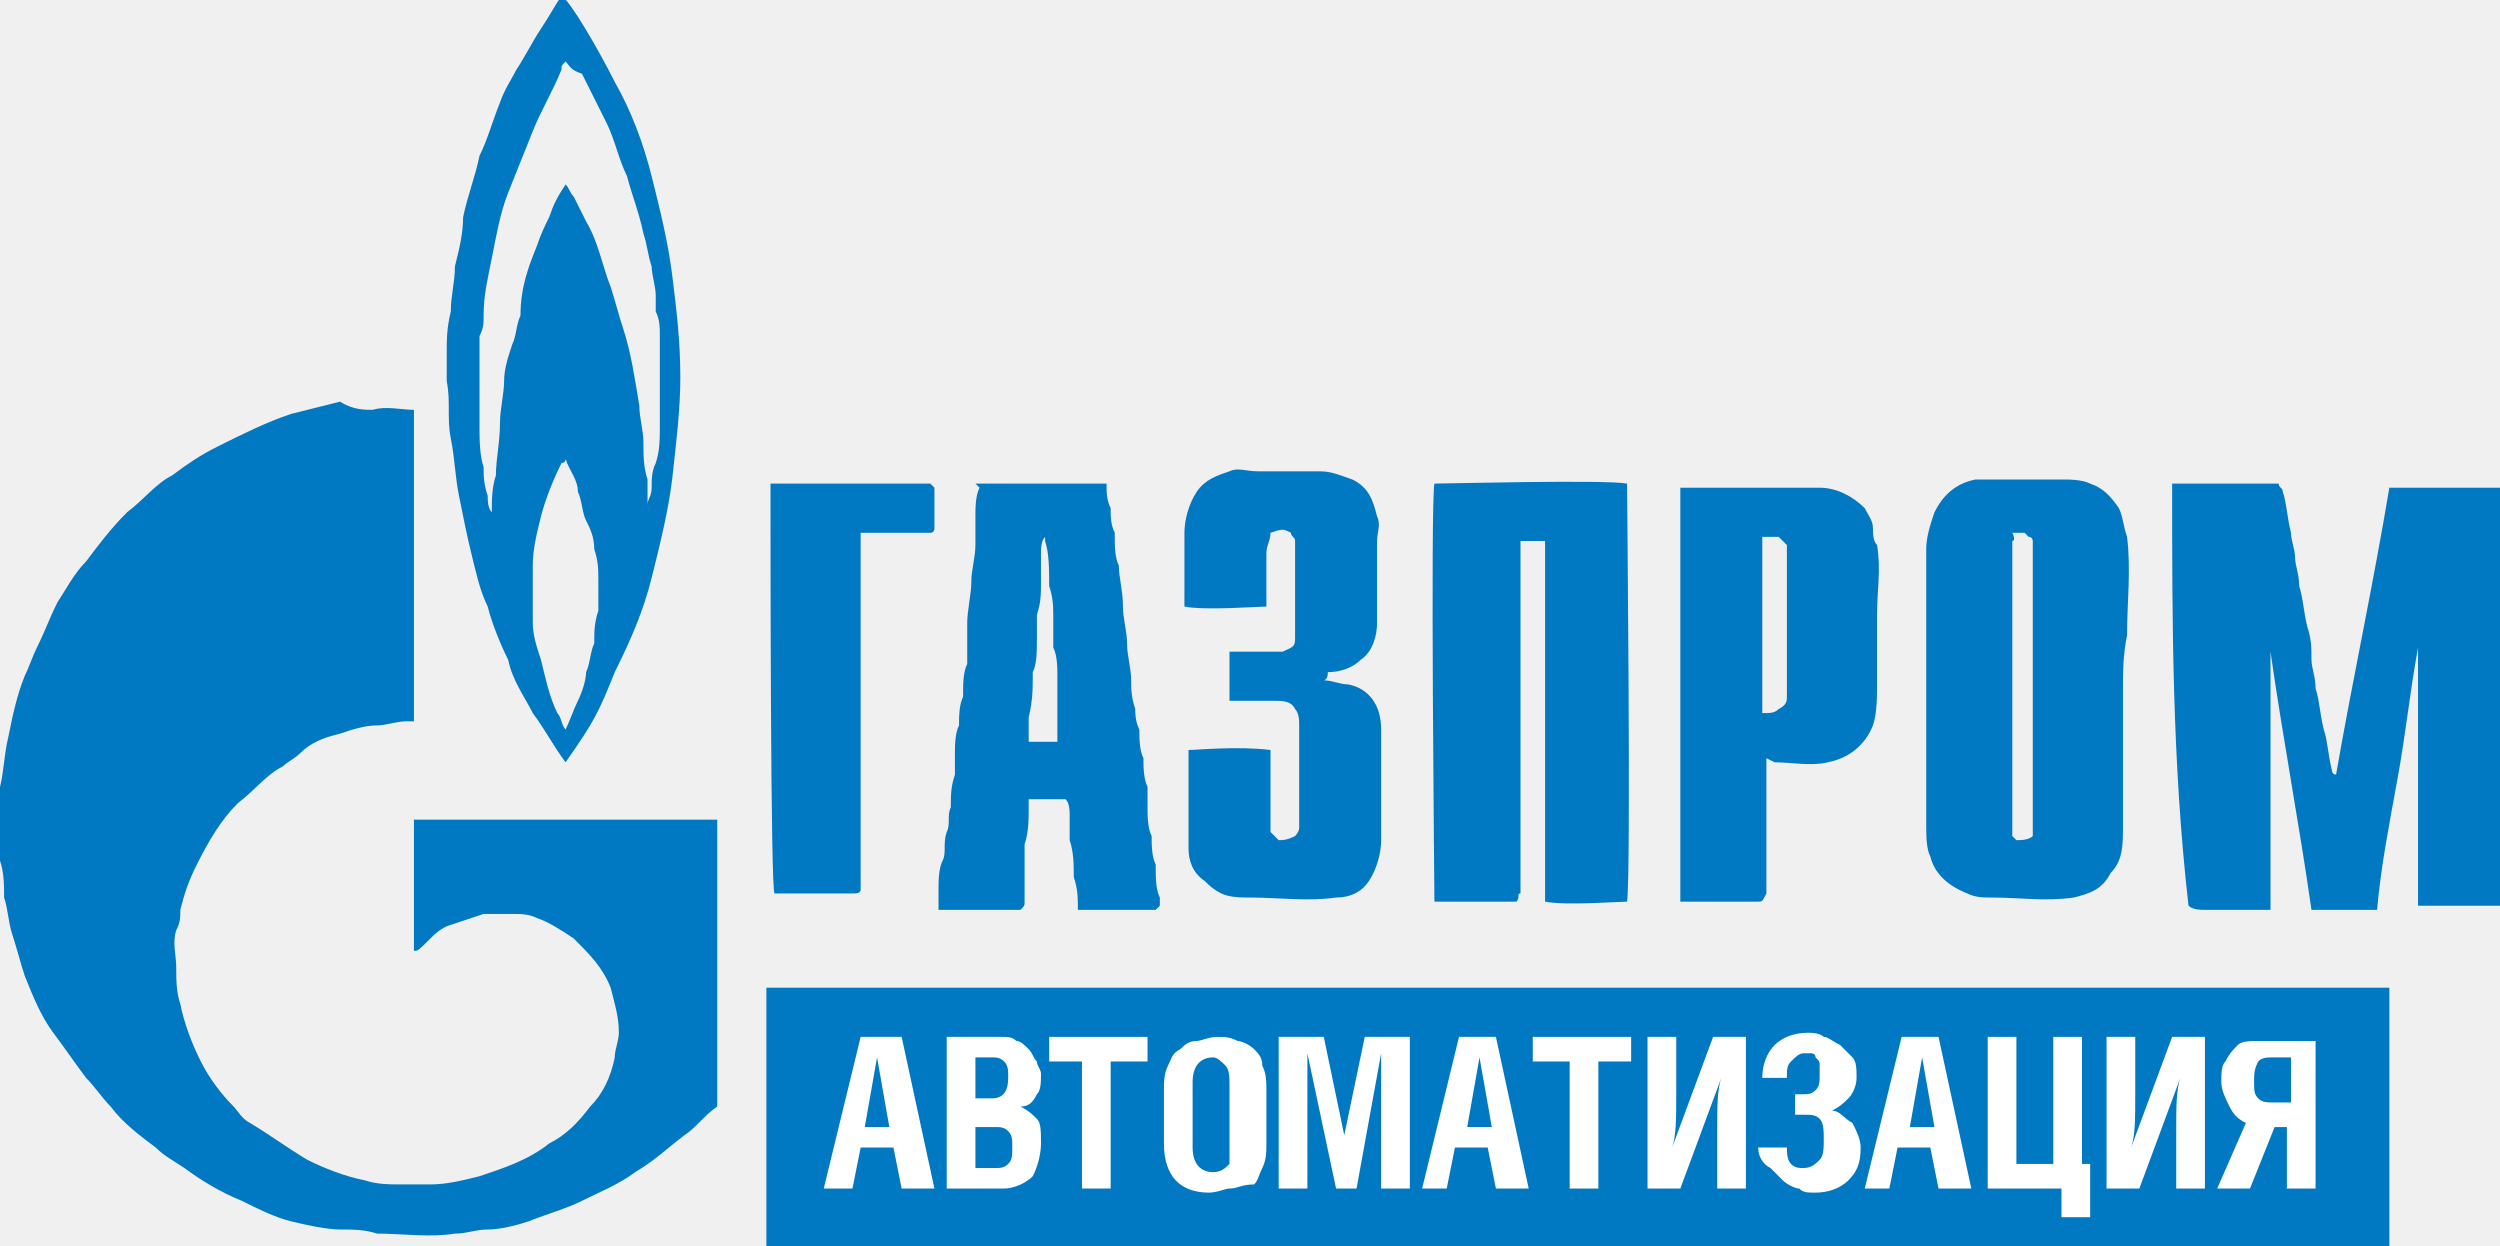
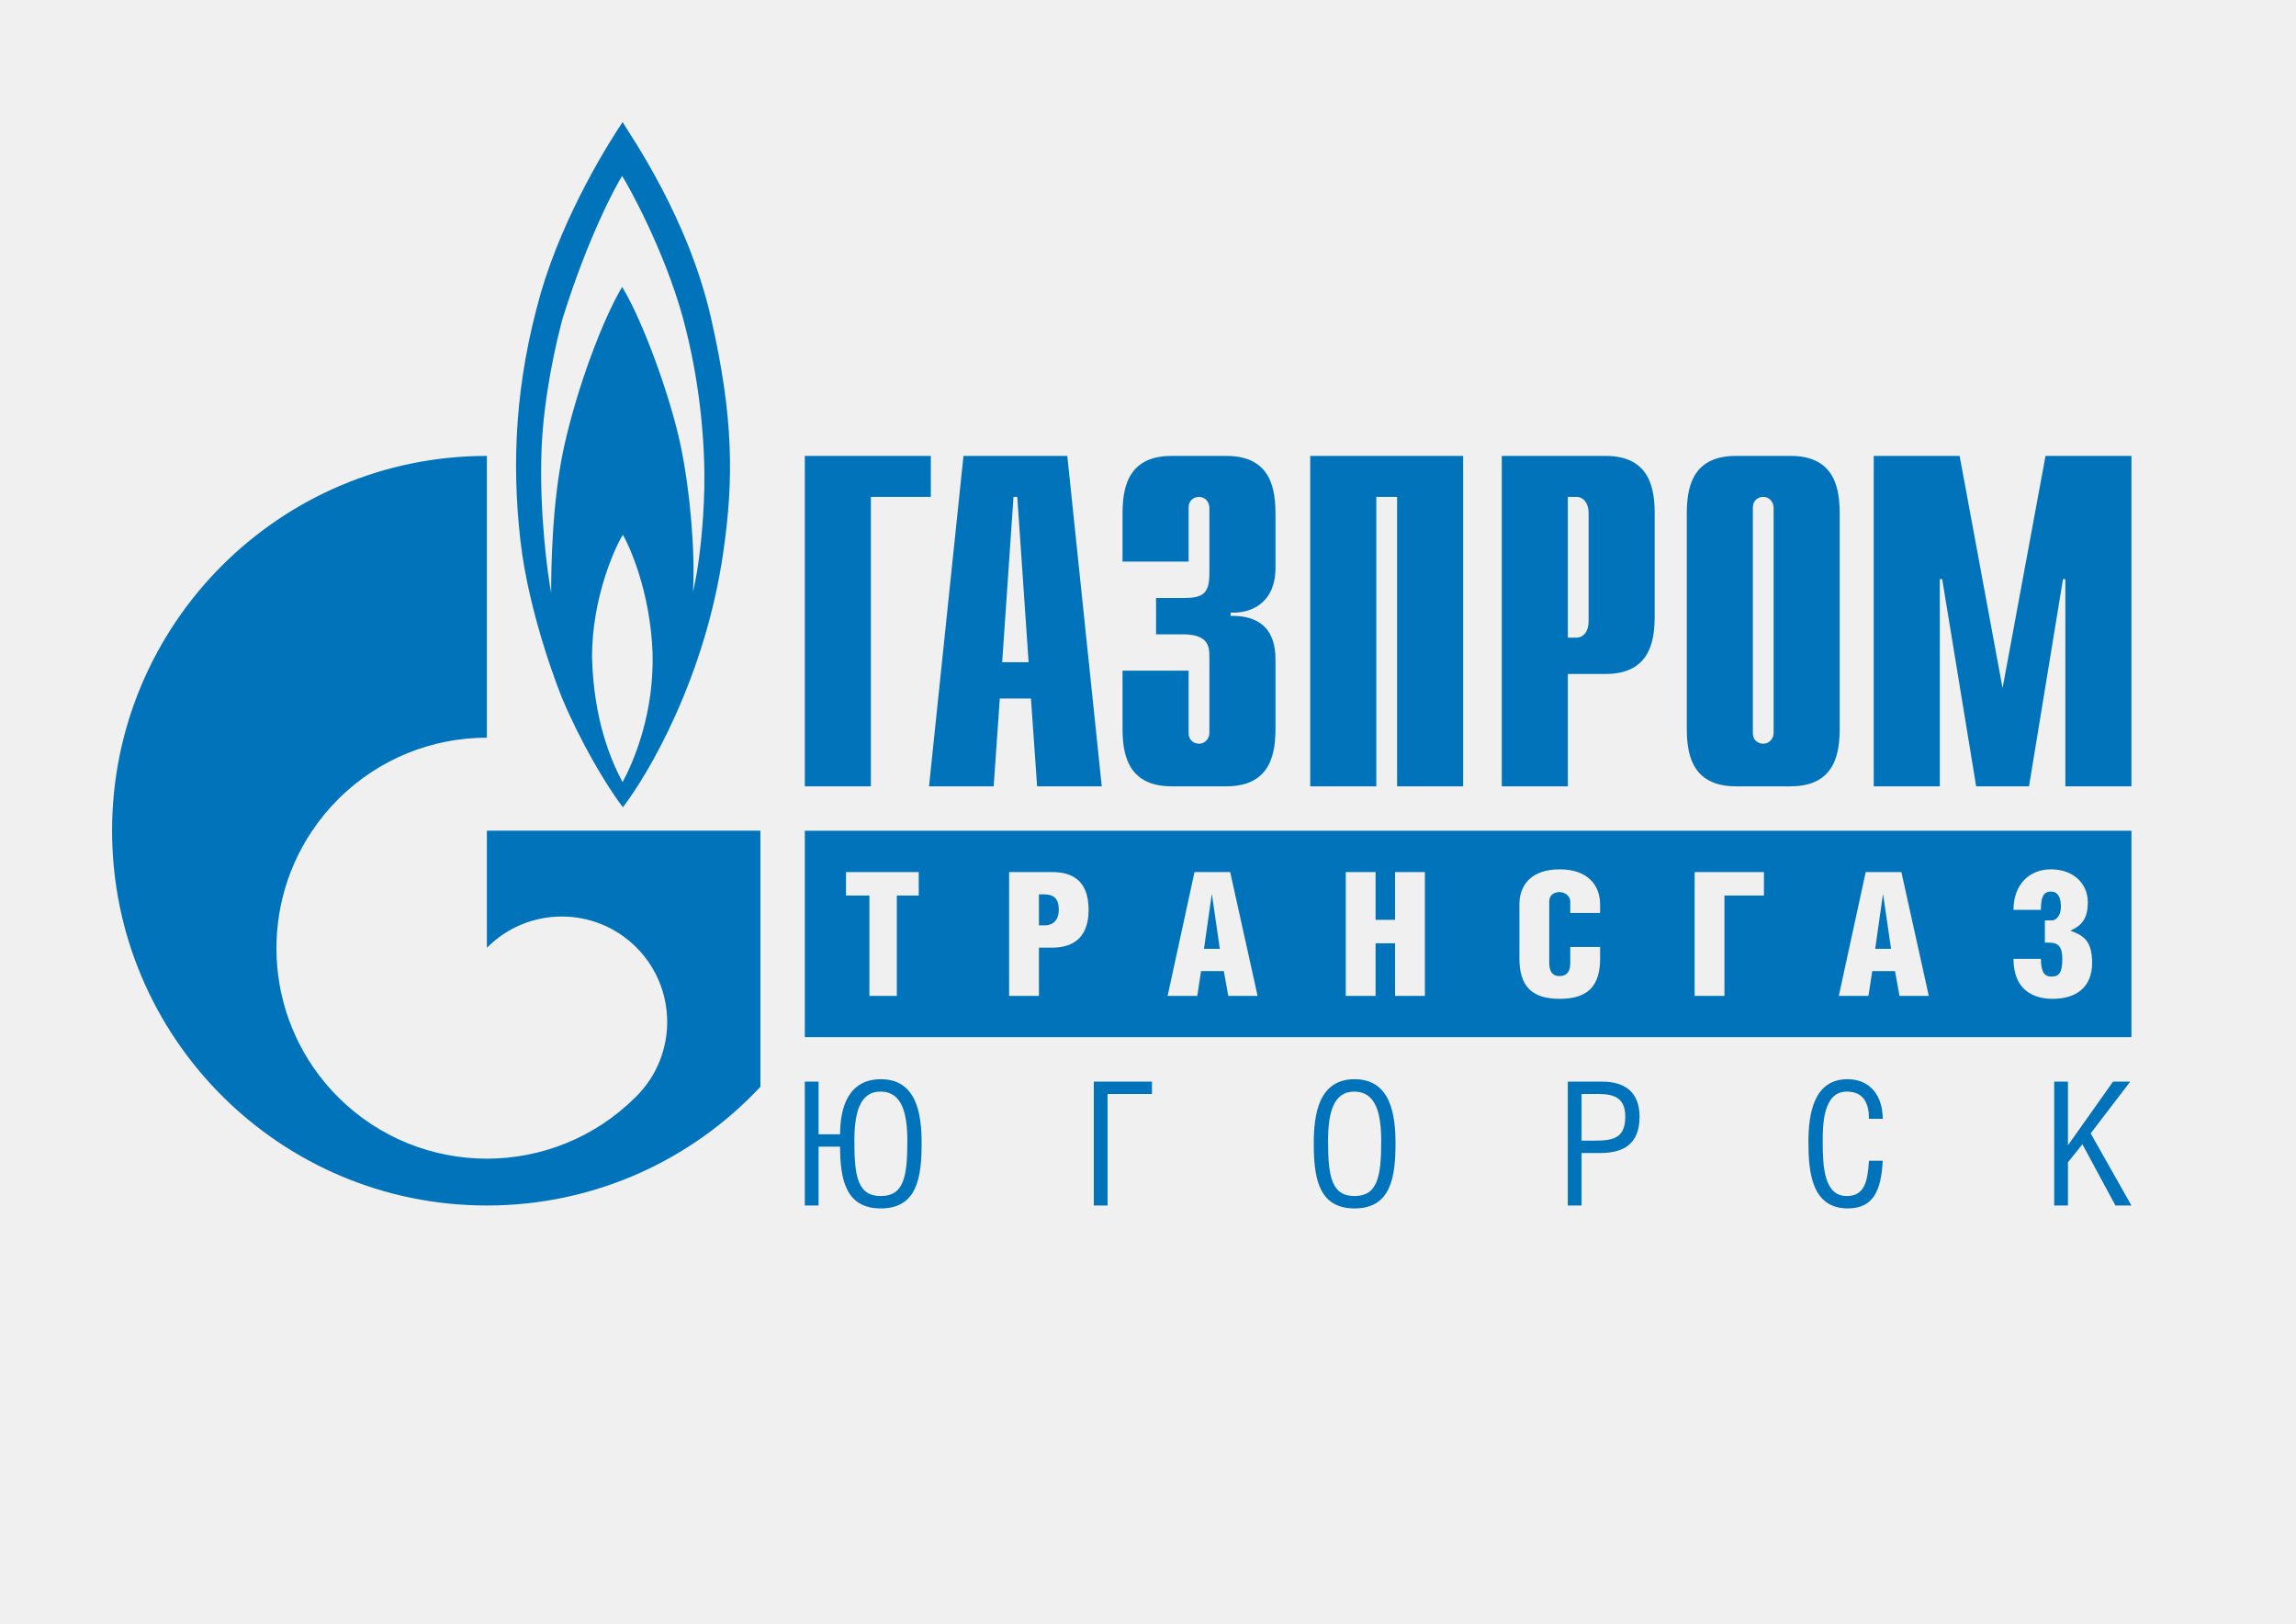
- <svg xmlns="http://www.w3.org/2000/svg" version="1.0" id="Layer_1" x="0px" y="0px" viewBox="0 0 61 30.4" style="enable-background:new 0 0 61 30.4;" xml:space="preserve">
-   <style type="text/css">
- 	.st0{fill:#0079C2;}
- 	.st1{fill:#FFFFFF;}
- </style>
-   <g>
-     <g>
-       <path class="st0" d="M10.1,23.2c0-1.1,0-2.1,0-3.2c2.5,0,4.9,0,7.4,0c0,2.3,0,4.6,0,7c-0.3,0.2-0.5,0.5-0.8,0.7    c-0.4,0.3-0.7,0.6-1.2,0.9c-0.4,0.3-0.9,0.5-1.3,0.7c-0.4,0.2-0.8,0.3-1.3,0.5c-0.3,0.1-0.7,0.2-1,0.2c-0.3,0-0.5,0.1-0.8,0.1    c-0.6,0.1-1.3,0-1.9,0c-0.3-0.1-0.6-0.1-0.9-0.1C8,30,7.5,29.9,7.1,29.8c-0.4-0.1-0.8-0.3-1.2-0.5c-0.5-0.2-1-0.5-1.4-0.8    C4.2,28.3,4,28.2,3.8,28c-0.4-0.3-0.8-0.6-1.1-1c-0.2-0.2-0.4-0.5-0.6-0.7c-0.3-0.4-0.5-0.7-0.8-1.1c-0.3-0.4-0.5-0.9-0.7-1.4    c-0.1-0.3-0.2-0.7-0.3-1c-0.1-0.3-0.1-0.6-0.2-0.9C0.1,21.6,0.1,21.3,0,21c-0.1-0.6,0-1.2,0-1.8c0.1-0.4,0.1-0.8,0.2-1.2    c0.1-0.5,0.2-1,0.4-1.5c0.1-0.2,0.2-0.5,0.3-0.7c0.2-0.4,0.3-0.7,0.5-1.1c0.2-0.3,0.4-0.7,0.7-1c0.3-0.4,0.6-0.8,1-1.2    c0.4-0.3,0.7-0.7,1.1-0.9c0.4-0.3,0.7-0.5,1.1-0.7c0.6-0.3,1.2-0.6,1.8-0.8c0.4-0.1,0.8-0.2,1.2-0.3C8.6,10,8.9,10,9.1,10    c0.3-0.1,0.7,0,1,0c0,2.5,0,5.1,0,7.6c-0.1,0-0.1,0-0.2,0c-0.2,0-0.5,0.1-0.7,0.1c-0.3,0-0.6,0.1-0.9,0.2c-0.4,0.1-0.7,0.2-1,0.5    c-0.1,0.1-0.3,0.2-0.4,0.3c-0.4,0.2-0.7,0.6-1.1,0.9c-0.4,0.4-0.7,0.9-1,1.5c-0.2,0.4-0.3,0.7-0.4,1.1c0,0.2,0,0.3-0.1,0.5    c-0.1,0.3,0,0.6,0,0.9c0,0.3,0,0.6,0.1,0.9c0.1,0.5,0.3,1,0.5,1.4c0.2,0.4,0.5,0.8,0.8,1.1c0.1,0.1,0.2,0.3,0.4,0.4    C6.6,27.7,7,28,7.5,28.3c0.4,0.2,0.9,0.4,1.4,0.5c0.3,0.1,0.6,0.1,0.9,0.1c0.2,0,0.4,0,0.7,0c0.4,0,0.8-0.1,1.2-0.2    c0.6-0.2,1.2-0.4,1.7-0.8c0.4-0.2,0.7-0.5,1-0.9c0.3-0.3,0.5-0.7,0.6-1.2c0-0.2,0.1-0.4,0.1-0.6c0-0.4-0.1-0.7-0.2-1.1    c-0.2-0.5-0.5-0.8-0.9-1.2c-0.3-0.2-0.6-0.4-0.9-0.5c-0.2-0.1-0.4-0.1-0.6-0.1c-0.2,0-0.5,0-0.7,0c-0.3,0.1-0.6,0.2-0.9,0.3    c-0.2,0.1-0.3,0.2-0.4,0.3C10.2,23.2,10.2,23.2,10.1,23.2z" />
-       <path class="st0" d="M53,11.8c0.9,0,1.8,0,2.6,0c0,0.1,0.1,0.1,0.1,0.2c0.1,0.3,0.1,0.6,0.2,1c0,0.2,0.1,0.4,0.1,0.6    c0,0.2,0.1,0.4,0.1,0.7c0.1,0.3,0.1,0.6,0.2,1c0.1,0.3,0.1,0.5,0.1,0.8c0,0.2,0.1,0.4,0.1,0.7c0.1,0.3,0.1,0.6,0.2,1    c0.1,0.3,0.1,0.6,0.2,1c0,0,0,0.1,0.1,0.1c0.4-2.3,0.9-4.6,1.3-7c0.9,0,1.8,0,2.7,0c0,3.4,0,6.8,0,10.2c-0.2,0-0.4,0-0.5,0    c-0.2,0-0.3,0-0.5,0c-0.2,0-0.4,0-0.5,0c-0.2,0-0.3,0-0.5,0c0-2.1,0-4.2,0-6.3c0,0,0,0,0,0c-0.2,1.1-0.3,2.1-0.5,3.2    c-0.2,1.1-0.4,2.1-0.5,3.2c-0.6,0-1.1,0-1.6,0c-0.3-2.1-0.7-4.2-1-6.3c0,0,0,0,0,0c0,0,0,0,0,0c0,2.1,0,4.2,0,6.3    c-0.1,0-0.3,0-0.4,0c-0.1,0-0.3,0-0.4,0c-0.1,0-0.3,0-0.4,0c-0.1,0-0.3,0-0.4,0c-0.1,0-0.3,0-0.4-0.1C53,18.6,53,15.2,53,11.8z" />
-       <path class="st0" d="M13.8,18.6c-0.3-0.4-0.5-0.8-0.8-1.2c-0.2-0.4-0.5-0.8-0.6-1.3c-0.2-0.4-0.4-0.9-0.5-1.3    c-0.2-0.4-0.3-0.9-0.4-1.3c-0.1-0.4-0.2-0.9-0.3-1.4c-0.1-0.5-0.1-0.9-0.2-1.4c-0.1-0.5,0-0.9-0.1-1.4c0-0.1,0-0.2,0-0.3    c0-0.1,0-0.3,0-0.4c0-0.3,0-0.6,0.1-1c0-0.4,0.1-0.7,0.1-1.1c0.1-0.4,0.2-0.8,0.2-1.2c0.1-0.5,0.3-1,0.4-1.5    c0.2-0.4,0.3-0.8,0.5-1.3c0.1-0.3,0.3-0.6,0.4-0.8c0.2-0.3,0.4-0.7,0.6-1c0.2-0.3,0.3-0.5,0.5-0.8c0.2,0.1,0.9,1.3,1.3,2.1    c0.4,0.7,0.7,1.5,0.9,2.3c0.2,0.8,0.4,1.6,0.5,2.4c0.1,0.8,0.2,1.6,0.2,2.5c0,0.8-0.1,1.6-0.2,2.5c-0.1,0.8-0.3,1.6-0.5,2.4    c-0.2,0.8-0.5,1.5-0.9,2.3C14.6,17.4,14.5,17.6,13.8,18.6z M13.8,1.5c-0.1,0.1-0.1,0.1-0.1,0.2c-0.2,0.5-0.5,1-0.7,1.5    c-0.2,0.5-0.4,1-0.6,1.5c-0.2,0.5-0.3,1.1-0.4,1.6c-0.1,0.5-0.2,0.9-0.2,1.4c0,0.2,0,0.3-0.1,0.5c0,0.2,0,0.3,0,0.5    c0,0.2,0,0.3,0,0.5c0,0.4,0,0.8,0,1.2c0,0.3,0,0.7,0.1,1c0,0.2,0,0.4,0.1,0.7c0,0.1,0,0.3,0.1,0.4c0-0.3,0-0.6,0.1-0.9    c0-0.4,0.1-0.8,0.1-1.3c0-0.3,0.1-0.7,0.1-1c0-0.3,0.1-0.6,0.2-0.9c0.1-0.2,0.1-0.5,0.2-0.7C12.7,7,12.9,6.5,13.1,6    c0.1-0.3,0.2-0.5,0.3-0.7c0.1-0.3,0.2-0.5,0.4-0.8c0.1,0.1,0.1,0.2,0.2,0.3c0.1,0.2,0.2,0.4,0.3,0.6c0.3,0.5,0.4,1.1,0.6,1.6    c0.1,0.3,0.2,0.7,0.3,1c0.2,0.6,0.3,1.3,0.4,1.9c0,0.3,0.1,0.6,0.1,0.9c0,0.3,0,0.6,0.1,0.9c0,0.2,0,0.3,0,0.5c0,0,0,0.1,0,0.1    c0-0.1,0.1-0.2,0.1-0.4c0-0.2,0-0.4,0.1-0.6c0.1-0.3,0.1-0.6,0.1-0.9c0-0.7,0-1.5,0-2.2c0-0.2,0-0.4-0.1-0.6c0-0.1,0-0.3,0-0.4    c0-0.2-0.1-0.5-0.1-0.7c-0.1-0.3-0.1-0.5-0.2-0.8c-0.1-0.5-0.3-1-0.4-1.4c-0.2-0.4-0.3-0.9-0.5-1.3c-0.2-0.4-0.4-0.8-0.6-1.2    C13.9,1.7,13.9,1.6,13.8,1.5z M13.8,11.2c0,0.1-0.1,0.1-0.1,0.1c-0.2,0.4-0.4,0.9-0.5,1.3c-0.1,0.4-0.2,0.8-0.2,1.2    c0,0.5,0,1,0,1.4c0,0.3,0.1,0.6,0.2,0.9c0.1,0.4,0.2,0.9,0.4,1.3c0.1,0.1,0.1,0.3,0.2,0.4c0.1-0.2,0.2-0.5,0.3-0.7    c0.1-0.2,0.2-0.5,0.2-0.7c0.1-0.2,0.1-0.5,0.2-0.7c0-0.3,0-0.5,0.1-0.8c0-0.2,0-0.5,0-0.7c0-0.3,0-0.5-0.1-0.8    c0-0.3-0.1-0.5-0.2-0.7c-0.1-0.2-0.1-0.5-0.2-0.7C14.1,11.7,13.9,11.5,13.8,11.2z" />
-       <path class="st0" d="M37,22c-0.7,0-1.3,0-2,0c0-0.2-0.1-9.7,0-10.2c0.2,0,4.2-0.1,4.7,0c0,0.2,0.1,9.6,0,10.2c-0.2,0-1.5,0.1-2,0    c0-0.4,0-0.7,0-1.1c0-0.4,0-0.7,0-1.1c0-0.4,0-0.7,0-1.1c0-0.4,0-0.7,0-1.1c0-0.4,0-0.7,0-1.1c0-0.4,0-0.7,0-1.1    c0-0.4,0-0.7,0-1.1c0-0.4,0-0.7,0-1.1c-0.2,0-0.4,0-0.6,0c0,0.1,0,0.2,0,0.3c0,2.8,0,5.6,0,8.3C37,21.8,37.1,21.9,37,22z" />
-       <path class="st0" d="M51.8,16.9c0,1.1,0,2.2,0,3.3c0,0.4,0,0.8-0.3,1.1c-0.2,0.4-0.5,0.5-0.9,0.6c-0.7,0.1-1.3,0-2,0    c-0.2,0-0.4,0-0.6-0.1c-0.5-0.2-0.8-0.5-0.9-0.9C47,20.7,47,20.4,47,20.1c0-2.2,0-4.5,0-6.7c0-0.3,0.1-0.6,0.2-0.9    c0.2-0.4,0.5-0.7,1-0.8c0.2,0,0.4,0,0.6,0c0.5,0,1,0,1.5,0c0.2,0,0.5,0,0.7,0.1c0.3,0.1,0.5,0.3,0.7,0.6c0.1,0.2,0.1,0.4,0.2,0.7    c0.1,0.8,0,1.6,0,2.4C51.8,16,51.8,16.4,51.8,16.9z M49.1,13.2c0,2.4,0,4.8,0,7.2c0,0,0.1,0.1,0.1,0.1c0.1,0,0.3,0,0.4-0.1    c0-0.1,0-0.2,0-0.3c0-2.3,0-4.6,0-6.9c0,0,0-0.1-0.1-0.1c0,0-0.1-0.1-0.1-0.1c-0.1,0-0.2,0-0.3,0C49.2,13.2,49.1,13.2,49.1,13.2z" />
-       <path class="st0" d="M23.8,11.8c1.1,0,2.1,0,3.2,0c0,0.2,0,0.4,0.1,0.6c0,0.2,0,0.4,0.1,0.6c0,0,0,0,0,0.1c0,0.2,0,0.5,0.1,0.7    c0,0.3,0.1,0.6,0.1,1c0,0.3,0.1,0.6,0.1,0.9c0,0.3,0.1,0.6,0.1,0.9c0,0.2,0,0.4,0.1,0.7c0,0.1,0,0.3,0.1,0.5c0,0.2,0,0.5,0.1,0.7    c0,0.2,0,0.5,0.1,0.7c0,0.1,0,0.3,0,0.5c0,0.2,0,0.5,0.1,0.7c0,0.2,0,0.5,0.1,0.7c0,0,0,0.1,0,0.1c0,0.2,0,0.5,0.1,0.7    c0,0,0,0.1,0,0.2c0,0-0.1,0.1-0.1,0.1c-0.6,0-1.2,0-1.9,0c0,0,0,0,0,0c0-0.3,0-0.5-0.1-0.8c0-0.3,0-0.6-0.1-0.9c0-0.2,0-0.4,0-0.6    c0-0.1,0-0.3-0.1-0.4c-0.3,0-0.6,0-0.9,0c0,0.1,0,0.1,0,0.2c0,0.3,0,0.6-0.1,0.9c0,0.2,0,0.4,0,0.6c0,0.3,0,0.5,0,0.8    c0,0.1,0,0.1-0.1,0.2c-0.7,0-1.3,0-2,0c0-0.1,0-0.3,0-0.4c0,0,0-0.1,0-0.1c0-0.2,0-0.5,0.1-0.7c0.1-0.2,0-0.4,0.1-0.7    c0.1-0.2,0-0.4,0.1-0.6c0-0.3,0-0.5,0.1-0.8c0-0.2,0-0.3,0-0.5c0-0.2,0-0.5,0.1-0.7c0-0.2,0-0.5,0.1-0.7c0,0,0-0.1,0-0.1    c0-0.2,0-0.5,0.1-0.7c0-0.2,0-0.3,0-0.5c0-0.2,0-0.3,0-0.5c0-0.3,0.1-0.7,0.1-1c0-0.3,0.1-0.6,0.1-0.9c0-0.1,0-0.2,0-0.3    c0-0.1,0-0.2,0-0.3c0,0,0-0.1,0-0.1c0-0.2,0-0.5,0.1-0.7C23.8,11.8,23.8,11.8,23.8,11.8z M25.8,18.1c0-0.1,0-0.1,0-0.2    c0-0.2,0-0.5,0-0.7c0-0.2,0-0.5,0-0.7c0-0.2,0-0.5-0.1-0.7c0-0.2,0-0.5,0-0.7c0-0.3,0-0.5-0.1-0.8c0-0.4,0-0.8-0.1-1.1    c0,0,0-0.1,0-0.1c-0.1,0.1-0.1,0.3-0.1,0.4c0,0.2,0,0.4,0,0.7c0,0.3,0,0.5-0.1,0.8c0,0.2,0,0.4,0,0.6c0,0.3,0,0.6-0.1,0.8    c0,0.4,0,0.7-0.1,1.1c0,0,0,0.1,0,0.1c0,0.2,0,0.3,0,0.5C25.3,18.1,25.6,18.1,25.8,18.1z" />
-       <path class="st0" d="M32.3,16.6c0.2,0,0.4,0.1,0.6,0.1c0.5,0.1,0.8,0.5,0.8,1.1c0,0.9,0,1.8,0,2.7c0,0.3-0.1,0.7-0.3,1    c-0.2,0.3-0.5,0.4-0.8,0.4c-0.7,0.1-1.4,0-2.1,0c-0.2,0-0.5,0-0.7-0.1c-0.2-0.1-0.3-0.2-0.4-0.3C29.1,21.3,29,21,29,20.7    c0-0.2,0-0.3,0-0.5c0-0.6,0-1.2,0-1.9c0.2,0,1.2-0.1,2,0c0,0.1,0,0.1,0,0.2c0,0.5,0,1,0,1.4c0,0.1,0,0.3,0,0.4    c0.1,0.1,0.1,0.1,0.2,0.2c0.1,0,0.2,0,0.4-0.1c0,0,0.1-0.1,0.1-0.2c0-0.8,0-1.6,0-2.5c0-0.1,0-0.3-0.1-0.4    c-0.1-0.2-0.3-0.2-0.5-0.2c-0.3,0-0.6,0-0.9,0c0,0-0.1,0-0.2,0c0-0.4,0-0.8,0-1.2c0.3,0,0.5,0,0.8,0c0.2,0,0.3,0,0.5,0    c0.2-0.1,0.3-0.1,0.3-0.3c0-0.1,0-0.3,0-0.4c0-0.7,0-1.3,0-2c0-0.1-0.1-0.1-0.1-0.2c-0.2-0.1-0.2-0.1-0.5,0c0,0.2-0.1,0.3-0.1,0.5    c0,0.4,0,0.9,0,1.3c-0.2,0-1.5,0.1-2,0c0-0.1,0-0.1,0-0.2c0-0.5,0-1.1,0-1.6c0-0.3,0.1-0.7,0.3-1c0.2-0.3,0.5-0.4,0.8-0.5    c0.2-0.1,0.4,0,0.7,0c0.5,0,1,0,1.5,0c0.3,0,0.5,0.1,0.8,0.2c0.4,0.2,0.5,0.5,0.6,0.9c0.1,0.2,0,0.4,0,0.6c0,0.7,0,1.3,0,2    c0,0.3-0.1,0.7-0.4,0.9c-0.2,0.2-0.5,0.3-0.8,0.3C32.4,16.6,32.3,16.6,32.3,16.6z" />
-       <path class="st0" d="M43.1,18.5c0,1.1,0,2.2,0,3.3C43,22,43,22,42.9,22c-0.6,0-1.3,0-1.9,0c0,0,0,0,0,0c0,0,0,0,0,0    c0-3.4,0-6.8,0-10.1c0.1,0,0.1,0,0.2,0c1.1,0,2.1,0,3.2,0c0.4,0,0.8,0.2,1.1,0.5c0.1,0.2,0.2,0.3,0.2,0.5c0,0.1,0,0.3,0.1,0.4    c0.1,0.6,0,1.1,0,1.7c0,0.6,0,1.1,0,1.7c0,0.3,0,0.7-0.1,1c-0.2,0.5-0.6,0.8-1.1,0.9c-0.4,0.1-0.9,0-1.3,0    C43.1,18.5,43.1,18.5,43.1,18.5z M43.6,17c0-1.1,0-2.2,0-3.3c0-0.1,0-0.3,0-0.4c-0.1-0.1-0.1-0.1-0.2-0.2c-0.1,0-0.2,0-0.4,0    c0,1.4,0,2.8,0,4.3c0.2,0,0.3,0,0.4-0.1C43.6,17.2,43.6,17.1,43.6,17z" />
-       <path class="st0" d="M18.8,11.8c1.3,0,2.6,0,3.9,0c0,0,0.1,0.1,0.1,0.1c0,0.3,0,0.7,0,1c0,0,0,0.1-0.1,0.1c-0.6,0-1.2,0-1.7,0    c0,0,0,0,0,0c0,0,0,0,0,0c0,0,0,0,0,0c0,2.9,0,5.8,0,8.7c0,0.1-0.1,0.1-0.2,0.1c-0.4,0-0.8,0-1.3,0c-0.2,0-0.4,0-0.6,0    C18.8,21.8,18.8,13.3,18.8,11.8z" />
-     </g>
-     <g>
-       <rect x="18.7" y="24.1" class="st0" width="39.6" height="6.4" />
-       <g>
-         <path class="st1" d="M20.1,29l0.9-3.7H22l0.8,3.7H22l-0.2-1H21l-0.2,1H20.1z M21.1,27.5h0.6l-0.3-1.7L21.1,27.5z" />
-         <path class="st1" d="M23.1,29v-3.7h1.3c0.2,0,0.3,0,0.4,0.1c0.1,0,0.2,0.1,0.3,0.2c0.1,0.1,0.1,0.2,0.2,0.3     c0,0.1,0.1,0.2,0.1,0.3c0,0.2,0,0.4-0.1,0.5c-0.1,0.2-0.2,0.3-0.4,0.3c0.2,0.1,0.3,0.2,0.4,0.3c0.1,0.1,0.1,0.3,0.1,0.6     c0,0.3-0.1,0.6-0.2,0.8C25,28.9,24.7,29,24.5,29H23.1z M23.8,26.8h0.4c0.3,0,0.4-0.2,0.4-0.5c0-0.2,0-0.3-0.1-0.4     c-0.1-0.1-0.2-0.1-0.3-0.1h-0.4V26.8z M23.8,28.5h0.5c0.1,0,0.2,0,0.3-0.1c0.1-0.1,0.1-0.2,0.1-0.4c0-0.2,0-0.3-0.1-0.4     c-0.1-0.1-0.2-0.1-0.3-0.1h-0.5V28.5z" />
-         <path class="st1" d="M25.6,25.9v-0.6H28v0.6h-0.9V29h-0.7v-3.1H25.6z" />
-         <path class="st1" d="M28.4,27.9v-1.3c0-0.2,0-0.4,0.1-0.6c0.1-0.2,0.1-0.3,0.3-0.4c0.1-0.1,0.2-0.2,0.4-0.2     c0.1,0,0.3-0.1,0.5-0.1c0.2,0,0.3,0,0.5,0.1c0.1,0,0.3,0.1,0.4,0.2c0.1,0.1,0.2,0.2,0.2,0.4c0.1,0.2,0.1,0.4,0.1,0.6v1.3     c0,0.2,0,0.4-0.1,0.6c-0.1,0.2-0.1,0.3-0.2,0.4C30.3,28.9,30.2,29,30,29c-0.1,0-0.3,0.1-0.5,0.1C28.8,29.1,28.4,28.7,28.4,27.9z      M29.1,28c0,0.4,0.2,0.6,0.5,0.6c0.2,0,0.3-0.1,0.4-0.2C30,28.3,30,28.1,30,28v-1.5c0-0.2,0-0.4-0.1-0.5     c-0.1-0.1-0.2-0.2-0.3-0.2c-0.3,0-0.5,0.2-0.5,0.6V28z" />
-         <path class="st1" d="M31.2,29v-3.7h1.1l0.5,2.4l0.5-2.4h1.1V29h-0.7v-3.3l0,0L33.1,29h-0.5l-0.7-3.3h0V29H31.2z" />
-         <path class="st1" d="M34.7,29l0.9-3.7h0.9l0.8,3.7h-0.8l-0.2-1h-0.8l-0.2,1H34.7z M35.8,27.5h0.6l-0.3-1.7L35.8,27.5z" />
-         <path class="st1" d="M37.4,25.9v-0.6h2.4v0.6H39V29h-0.7v-3.1H37.4z" />
-         <path class="st1" d="M40.2,29v-3.7h0.7v1.4c0,0.6,0,1-0.1,1.3h0l1-2.7h0.8V29h-0.7v-1.4c0-0.6,0-1,0.1-1.3h0l-1,2.7H40.2z" />
-         <path class="st1" d="M42.9,28h0.7c0,0.1,0,0.3,0.1,0.4c0.1,0.1,0.2,0.1,0.3,0.1c0.2,0,0.3-0.1,0.4-0.2s0.1-0.3,0.1-0.5     c0-0.2,0-0.4-0.1-0.5s-0.2-0.1-0.4-0.1h-0.2v-0.5H44c0.1,0,0.2,0,0.3-0.1c0.1-0.1,0.1-0.2,0.1-0.4c0-0.1,0-0.1,0-0.2     c0-0.1,0-0.1-0.1-0.2c0-0.1-0.1-0.1-0.1-0.1c-0.1,0-0.1,0-0.2,0c-0.1,0-0.2,0.1-0.3,0.2c-0.1,0.1-0.1,0.2-0.1,0.4H43     c0-0.3,0.1-0.6,0.3-0.8c0.2-0.2,0.5-0.3,0.8-0.3c0.1,0,0.3,0,0.4,0.1c0.1,0,0.2,0.1,0.4,0.2c0.1,0.1,0.2,0.2,0.3,0.3     c0.1,0.1,0.1,0.3,0.1,0.5c0,0.2-0.1,0.4-0.2,0.5c-0.1,0.1-0.2,0.2-0.4,0.3c0.2,0,0.3,0.2,0.5,0.3c0.1,0.2,0.2,0.4,0.2,0.6     c0,0.4-0.1,0.6-0.3,0.8s-0.5,0.3-0.8,0.3c-0.2,0-0.3,0-0.4-0.1c-0.1,0-0.3-0.1-0.4-0.2c-0.1-0.1-0.2-0.2-0.3-0.3     C43,28.4,42.9,28.2,42.9,28z" />
-         <path class="st1" d="M45.5,29l0.9-3.7h0.9l0.8,3.7h-0.8l-0.2-1h-0.8l-0.2,1H45.5z M46.6,27.5h0.6l-0.3-1.7L46.6,27.5z" />
-         <path class="st1" d="M48.5,29v-3.7h0.7v3.1h0.9v-3.1h0.7v3.1H51v1.3h-0.7V29H48.5z" />
-         <path class="st1" d="M51.4,29v-3.7h0.7v1.4c0,0.6,0,1-0.1,1.3h0l1-2.7h0.8V29h-0.7v-1.4c0-0.6,0-1,0.1-1.3h0l-1,2.7H51.4z" />
-         <path class="st1" d="M54.1,29l0.7-1.6c-0.2-0.1-0.3-0.2-0.4-0.4c-0.1-0.2-0.2-0.4-0.2-0.6c0-0.2,0-0.4,0.1-0.5     c0.1-0.2,0.2-0.3,0.3-0.4c0.1-0.1,0.3-0.1,0.5-0.1h1.4V29h-0.7v-1.5h-0.3L54.9,29H54.1z M55,26.4c0,0.2,0,0.3,0.1,0.4     c0.1,0.1,0.2,0.1,0.4,0.1h0.4v-1.1h-0.4c-0.2,0-0.3,0-0.4,0.1C55,26.1,55,26.2,55,26.4z" />
-       </g>
-     </g>
+ <svg xmlns="http://www.w3.org/2000/svg" xml:space="preserve" width="297mm" height="210mm" version="1.1" style="shape-rendering:geometricPrecision; text-rendering:geometricPrecision; image-rendering:optimizeQuality; fill-rule:evenodd; clip-rule:evenodd" viewBox="0 0 29700 21000">
+   <defs>
+     <style type="text/css">
+    
+     .fil0 {fill:#0073BB;fill-rule:nonzero}
+    
+   </style>
+   </defs>
+   <g id="Слой_x0020_1">
+     <path class="fil0" d="M10410.68 5896.4l1630.06 0 0 529.92 -775.52 0 0 3743.49 -854.54 0 0 -4273.41zm16339.45 8916.1l583.18 -823.37 222.38 0 -511.78 669.65 527.41 932.58 -206.84 0 -427.27 -792.21 -187.08 233.55 0 558.66 -177.98 0 0 -1602.23 177.98 0 0 823.37zm-2573.93 -342.78c0,-193.52 -64.4,-351.59 -286.99,-351.59 -309.4,0 -311.5,436.22 -311.5,647.67 0,324.82 17.82,703.12 311.5,703.12 231.54,0 269.26,-191.34 286.99,-456.25l178.1 0c-20,369.55 -111.19,616.41 -451.76,616.41 -471.76,0 -509.6,-480.62 -509.6,-858.91 0,-360.57 66.82,-812.24 505.11,-812.24 302.76,0 456.25,224.8 456.25,511.79l-178.1 0zm-3717.67 282.61l173.61 0c244.71,0 391.64,-37.81 391.64,-311.47 0,-227.08 -126.73,-291.48 -340.48,-291.48l-224.77 0 0 602.95zm0 839l-177.98 0 0 -1602.23 445.08 0c291.48,0 482.9,135.68 482.9,451.76 0,373.89 -227.08,471.75 -516.25,471.75l-233.75 0 0 678.72zm-2941.09 -1473.2c-273.75,0 -338.35,282.73 -338.35,640.88 0,465.11 49.07,709.91 342.75,709.91 293.75,0 345.03,-244.8 345.03,-707.7 0,-358.29 -66.9,-643.09 -349.43,-643.09zm-523.04 669.85c0,-367.24 60.15,-830.05 527.44,-830.05 469.58,0 529.69,462.81 529.69,830.05 0,442.81 -62.3,841.1 -529.69,841.1 -467.29,0 -527.44,-398.29 -527.44,-841.1zm-2093.22 -798.91l0 160.28 -574.2 0 0 1441.98 -177.98 0 0 -1602.26 752.18 0zm-3849.62 772.12c0,462.93 46.7,707.7 342.75,707.7 293.66,0 342.64,-242.5 342.64,-707.7 0,-355.99 -64.49,-643.09 -347.13,-643.09 -273.75,0 -338.26,284.83 -338.26,643.09zm-462.9 -91.19l278.24 0c0,-340.54 104.51,-712.07 527.41,-712.07 469.48,0 527.41,462.81 527.41,830.05 0,442.78 -60.11,841.1 -527.41,841.1 -451.76,0 -527.41,-371.52 -527.41,-798.88l-278.24 0 0 761.13 -178.01 0 0 -1602.23 178.01 0 0 680.9zm16982.66 -3926.04l-17160.61 0 0 2670.52 17160.61 0 0 -2670.52zm-15970.32 2136.43l-354.63 0 0 -1297.93 -303.23 0 0 -303.27 941.13 0 0 303.27 -283.27 0 0 1297.93zm14444.71 -1112.84c0,-332.21 207.37,-524.07 484.05,-524.07 305.44,0 477.19,198.42 477.19,423.73 0,198.42 -64.6,298.77 -227.49,370.16l4.37 0c162.89,60.33 278.86,127.12 278.86,414.87 0,316.7 -205.18,466.11 -510.72,466.11 -238.65,0 -506.26,-104.92 -506.26,-517.51l354.63 0c0,178.54 51.25,229.7 136.09,229.7 100.26,0 140.47,-51.16 140.47,-229.7 0,-149.33 -46.88,-209.56 -169.53,-209.56l-55.78 0 0 -287.63 91.4 0c55.86,0 116.01,-62.51 116.01,-176.33 0,-120.26 -37.96,-196.21 -129.24,-196.21 -98.28,0 -129.42,71.37 -129.42,236.44l-354.63 0zm-1584.03 504.08l-102.57 -704.8 -2.27 0 -100.35 704.8 205.19 0zm133.78 -992.41l354.63 1601.2 -379.12 0 -58.04 -321.07 -294.4 0 -49.07 321.07 -383.49 0 347.84 -1601.2 461.65 0zm-1777.97 -0.05l0 303.26 -510.75 0 0 1297.96 -385.79 0 0 -1601.22 896.54 0zm-2119.3 967.94l0 149.41c0,363.5 -165.07,521.8 -521.98,521.8 -354.54,0 -521.8,-156.12 -521.8,-524.07l0 -698.12c0,-251.98 156.12,-452.68 521.8,-452.68 361.4,0 521.98,205.28 521.98,454.98l0 109.21 -385.89 0 0 -144.87c0,-84.81 -80.34,-124.92 -140.49,-124.92 -64.69,0 -131.51,35.74 -131.51,118.16l0 798.47c0,120.47 51.19,169.45 131.51,169.45 82.54,0 140.49,-44.61 140.49,-165.08l0 -211.74 385.89 0zm-2904.37 -350.2l251.98 0 0 -617.77 385.8 0 0 1601.31 -385.8 0 0 -680.19 -251.98 0 0 680.19 -385.79 0 0 -1601.31 385.79 0 0 617.77zm-2014.47 374.72l-102.56 -704.8 -2.27 0 -100.38 704.8 205.21 0zm133.79 -992.41l354.63 1601.2 -379.21 0 -57.95 -321.07 -294.4 0 -49.07 321.07 -383.61 0 347.96 -1601.2 461.65 0zm-2473.88 689.03l69.1 0c95.89,0 187.37,-46.79 187.37,-205.19 0,-158.3 -82.53,-196.23 -194.05,-196.23l-62.42 0 0 401.42zm0 912.17l-385.79 0 0 -1601.23 559.73 0c223,0 468.42,80.27 468.42,488.33 0,394.78 -240.93,488.57 -468.42,488.57l-173.94 0 0 624.33zm-4881.85 -2137.26l-2259.41 0 0 1515.86c2.19,-2.19 3.75,-4.38 5.85,-6.36 532.52,-532.1 1395.07,-532.1 1927.38,0 532.2,532.73 532.2,1395.69 0,1927.48 -2.1,2.3 -4.37,4.4 -6.56,6.58l0 0.5c-2.3,1.9 -5.73,5.12 -8.24,7.09 -530.42,527 -1224.47,791.18 -1918.43,791.18 -696.44,0 -1393.41,-266.16 -1925.2,-796.79 -936.45,-937.28 -1047.85,-2387.17 -333.36,-3445.54 96.27,-143.1 206.96,-279.19 333.36,-404.97 531.79,-531.69 1228.76,-797.44 1925.2,-797.44l0 -3644.38c-2676.76,0 -4848.12,2171.06 -4848.12,4846.79 0,2677.38 2171.36,4848.11 4848.12,4848.11 1397.05,0 2654.07,-590.86 3538.18,-1534.94l0 -3313.17 -1278.77 0zm553.2 -4425.13c-10.81,496.28 -69.8,1020.44 -145.78,1332.89 27.3,-539.41 -37.39,-1300.16 -161.64,-1894.69 -124.22,-594.52 -475.51,-1585.36 -755.52,-2045.98 -258.95,437.58 -577.75,1296.19 -745.21,2040.67 -167.88,745.53 -172.9,1646.33 -172.9,1917.19 -44.08,-228.56 -155.89,-1040.14 -124.1,-1857.46 26.47,-674.05 183.92,-1365.8 270.32,-1684.39 329.4,-1064.42 702.05,-1743.67 771.89,-1850.69 69.92,107.02 539.61,944.58 782.84,1823.93 241.97,880.15 290.95,1721.75 280.1,2218.53zm-1057.21 3798.31c-146.31,-274.69 -373.27,-798.14 -394.75,-1606.42 -5.64,-782.41 307.43,-1453.74 399.03,-1592.87 81.27,139.13 351.83,723.97 383.58,1522.21 21.8,781.69 -237.18,1396.54 -387.86,1677.08zm1143.29 -6006.24c-296.17,-1300.53 -1040.76,-2357.78 -1143.29,-2530.97 -162.89,242.82 -756.79,1175.93 -1058.58,2212.74 -329.31,1155.58 -377.46,2180.3 -264.06,3190.4 113.05,1008.48 539.7,2045.28 539.7,2045.28 226.67,544.28 566.29,1126.72 787.22,1412.58 324.29,-421.45 1069.62,-1677.17 1301.28,-3317.99 129.33,-911.84 134.97,-1710.64 -162.27,-3012.04zm17263.41 1786.3l1111.22 0 0 4273.41 -854.75 0 0 -2680.1 -30.54 0 -439.56 2680.1 -683.83 0 -439.47 -2680.1 -30.84 0 0 2680.1 -854.54 0 0 -4273.41 1111.01 0 555.53 3003.48 555.77 -3003.48zm-4640.65 3510.21c0,298.98 36.86,763.14 634.94,763.14l708.34 0c598.16,0 634.85,-464.16 634.85,-763.14l0 -2747.09c0,-299.31 -36.69,-763.15 -634.85,-763.15l-708.34 0c-598.08,0 -634.94,463.84 -634.94,763.15l0 2747.09zm1123.38 71.9c0,73.5 -54.82,140.49 -134.23,140.49 -48.86,0 -134.52,-30.63 -134.52,-140.49l0 -2911.87c0,-109.71 85.66,-140.37 134.52,-140.37 79.41,0 134.23,67.23 134.23,140.37l0 2911.87zm-3516.58 691.27l854.71 0 0 -1453.02 488.24 0c598.4,0 635.06,-464.14 635.06,-763.12l0 -1294.21c0,-299.31 -36.66,-763.03 -635.06,-763.03l-1342.95 0 0 4273.38zm854.71 -1923.01l0 -1820.47 109.86 0c91.61,0 158.93,79.22 158.93,213.42l0 1393.21c0,134.44 -67.32,213.84 -158.93,213.84l-109.86 0zm-3332.7 -2350.37l1978.25 0 0 4273.41 -854.33 0 0 -3743.49 -268.88 0 0 3743.49 -855.04 0 0 -4273.41zm-1572.93 2777.49l0 804.71c0,109.74 85.34,140.37 134.23,140.37 79.61,0 134.32,-66.99 134.32,-140.37l0 -993.85c0,-134.32 -24.49,-280.75 -341.93,-280.75l-347.83 0 0 -470.11 360.03 0c244.18,0 329.73,-54.91 329.73,-317.41l0 -849.84c0,-73.17 -54.71,-140.29 -134.32,-140.29 -48.89,0 -134.23,30.64 -134.23,140.29l0 697.15 -854.74 0 0 -604.3c0,-299.31 36.68,-763.06 634.84,-763.06l708.56 0c598.78,0 635.05,463.75 635.05,763.06l0 683.73c0,463.84 -323.46,592.23 -579.93,579.82l0 42.83c573.88,-12.2 579.93,427.36 579.93,579.94l0 860.8c0,298.98 -36.27,763.11 -635.05,763.11l-708.56 0c-598.16,0 -634.84,-464.13 -634.84,-763.11l0 -732.72 854.74 0zm-3357.98 1495.89l836.31 0 79.28 -1135.67 403.11 0 79.49 1135.67 836.32 0 -445.71 -4273.38 -1343.07 0 -445.73 4273.38zm946.26 -1605.48l146.52 -2138.21 48.98 0 146.4 2138.21 -341.9 0z" />
  </g>
-   <g>
- </g>
-   <g>
- </g>
-   <g>
- </g>
-   <g>
- </g>
-   <g>
- </g>
-   <g>
- </g>
</svg>
